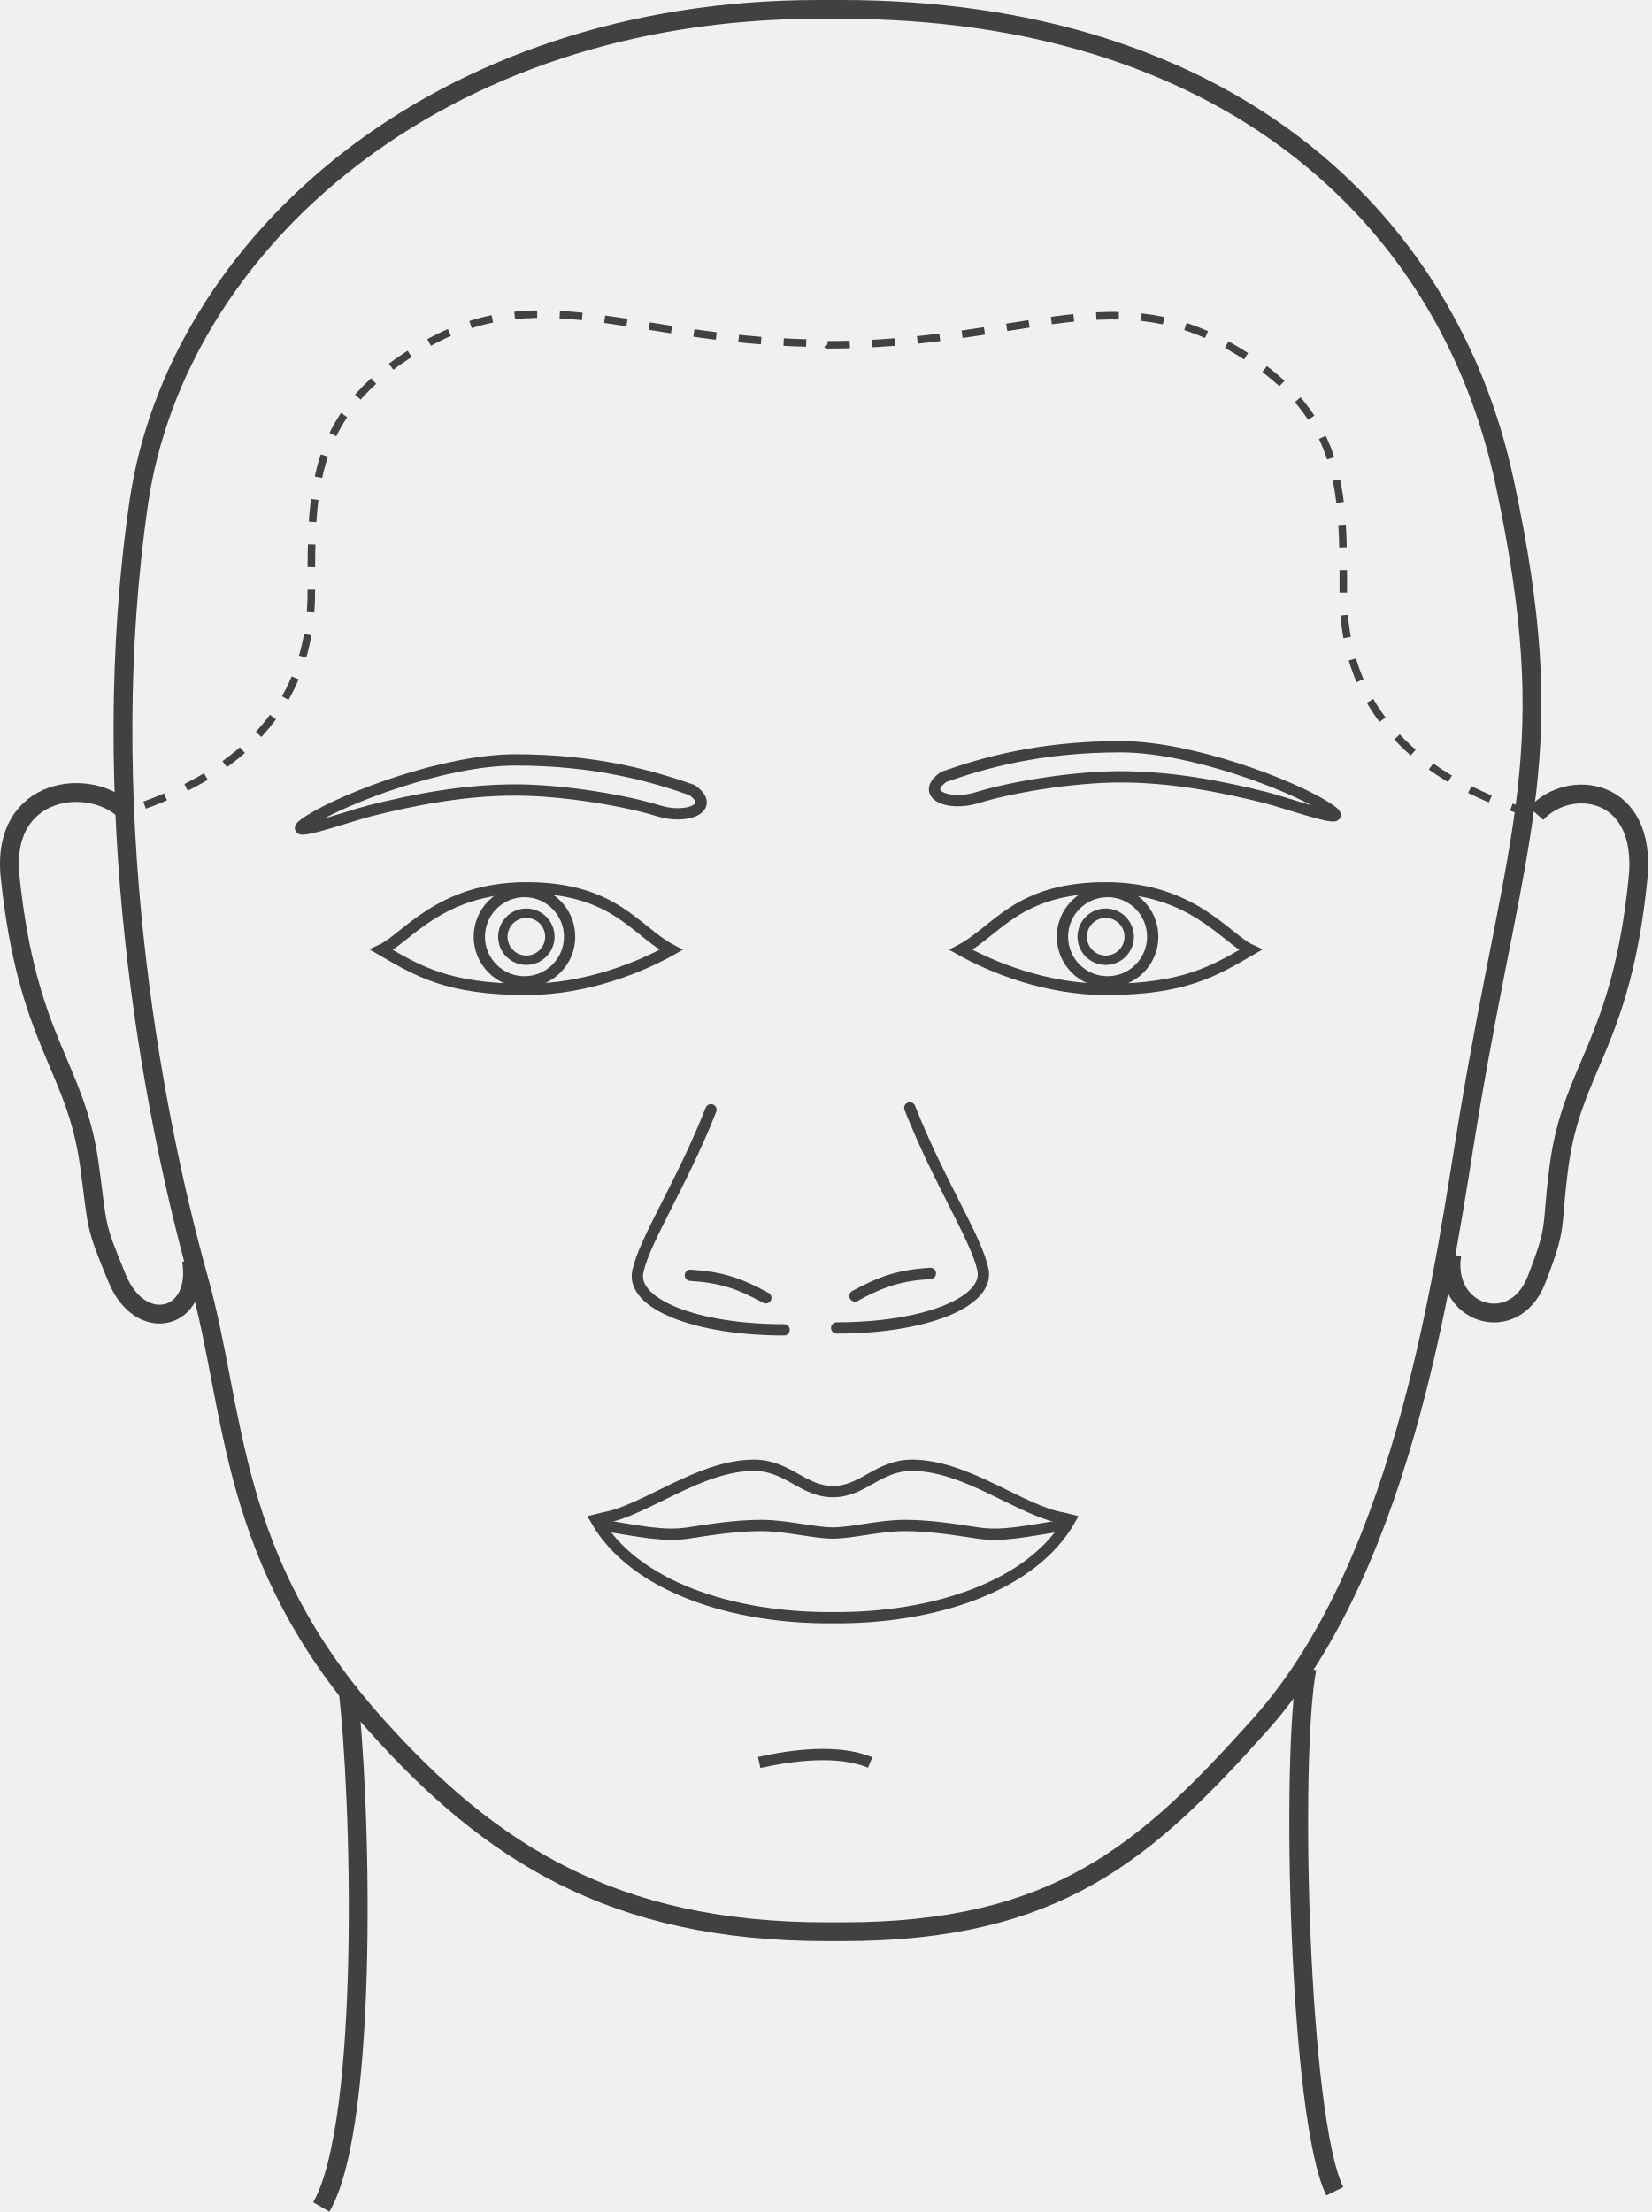
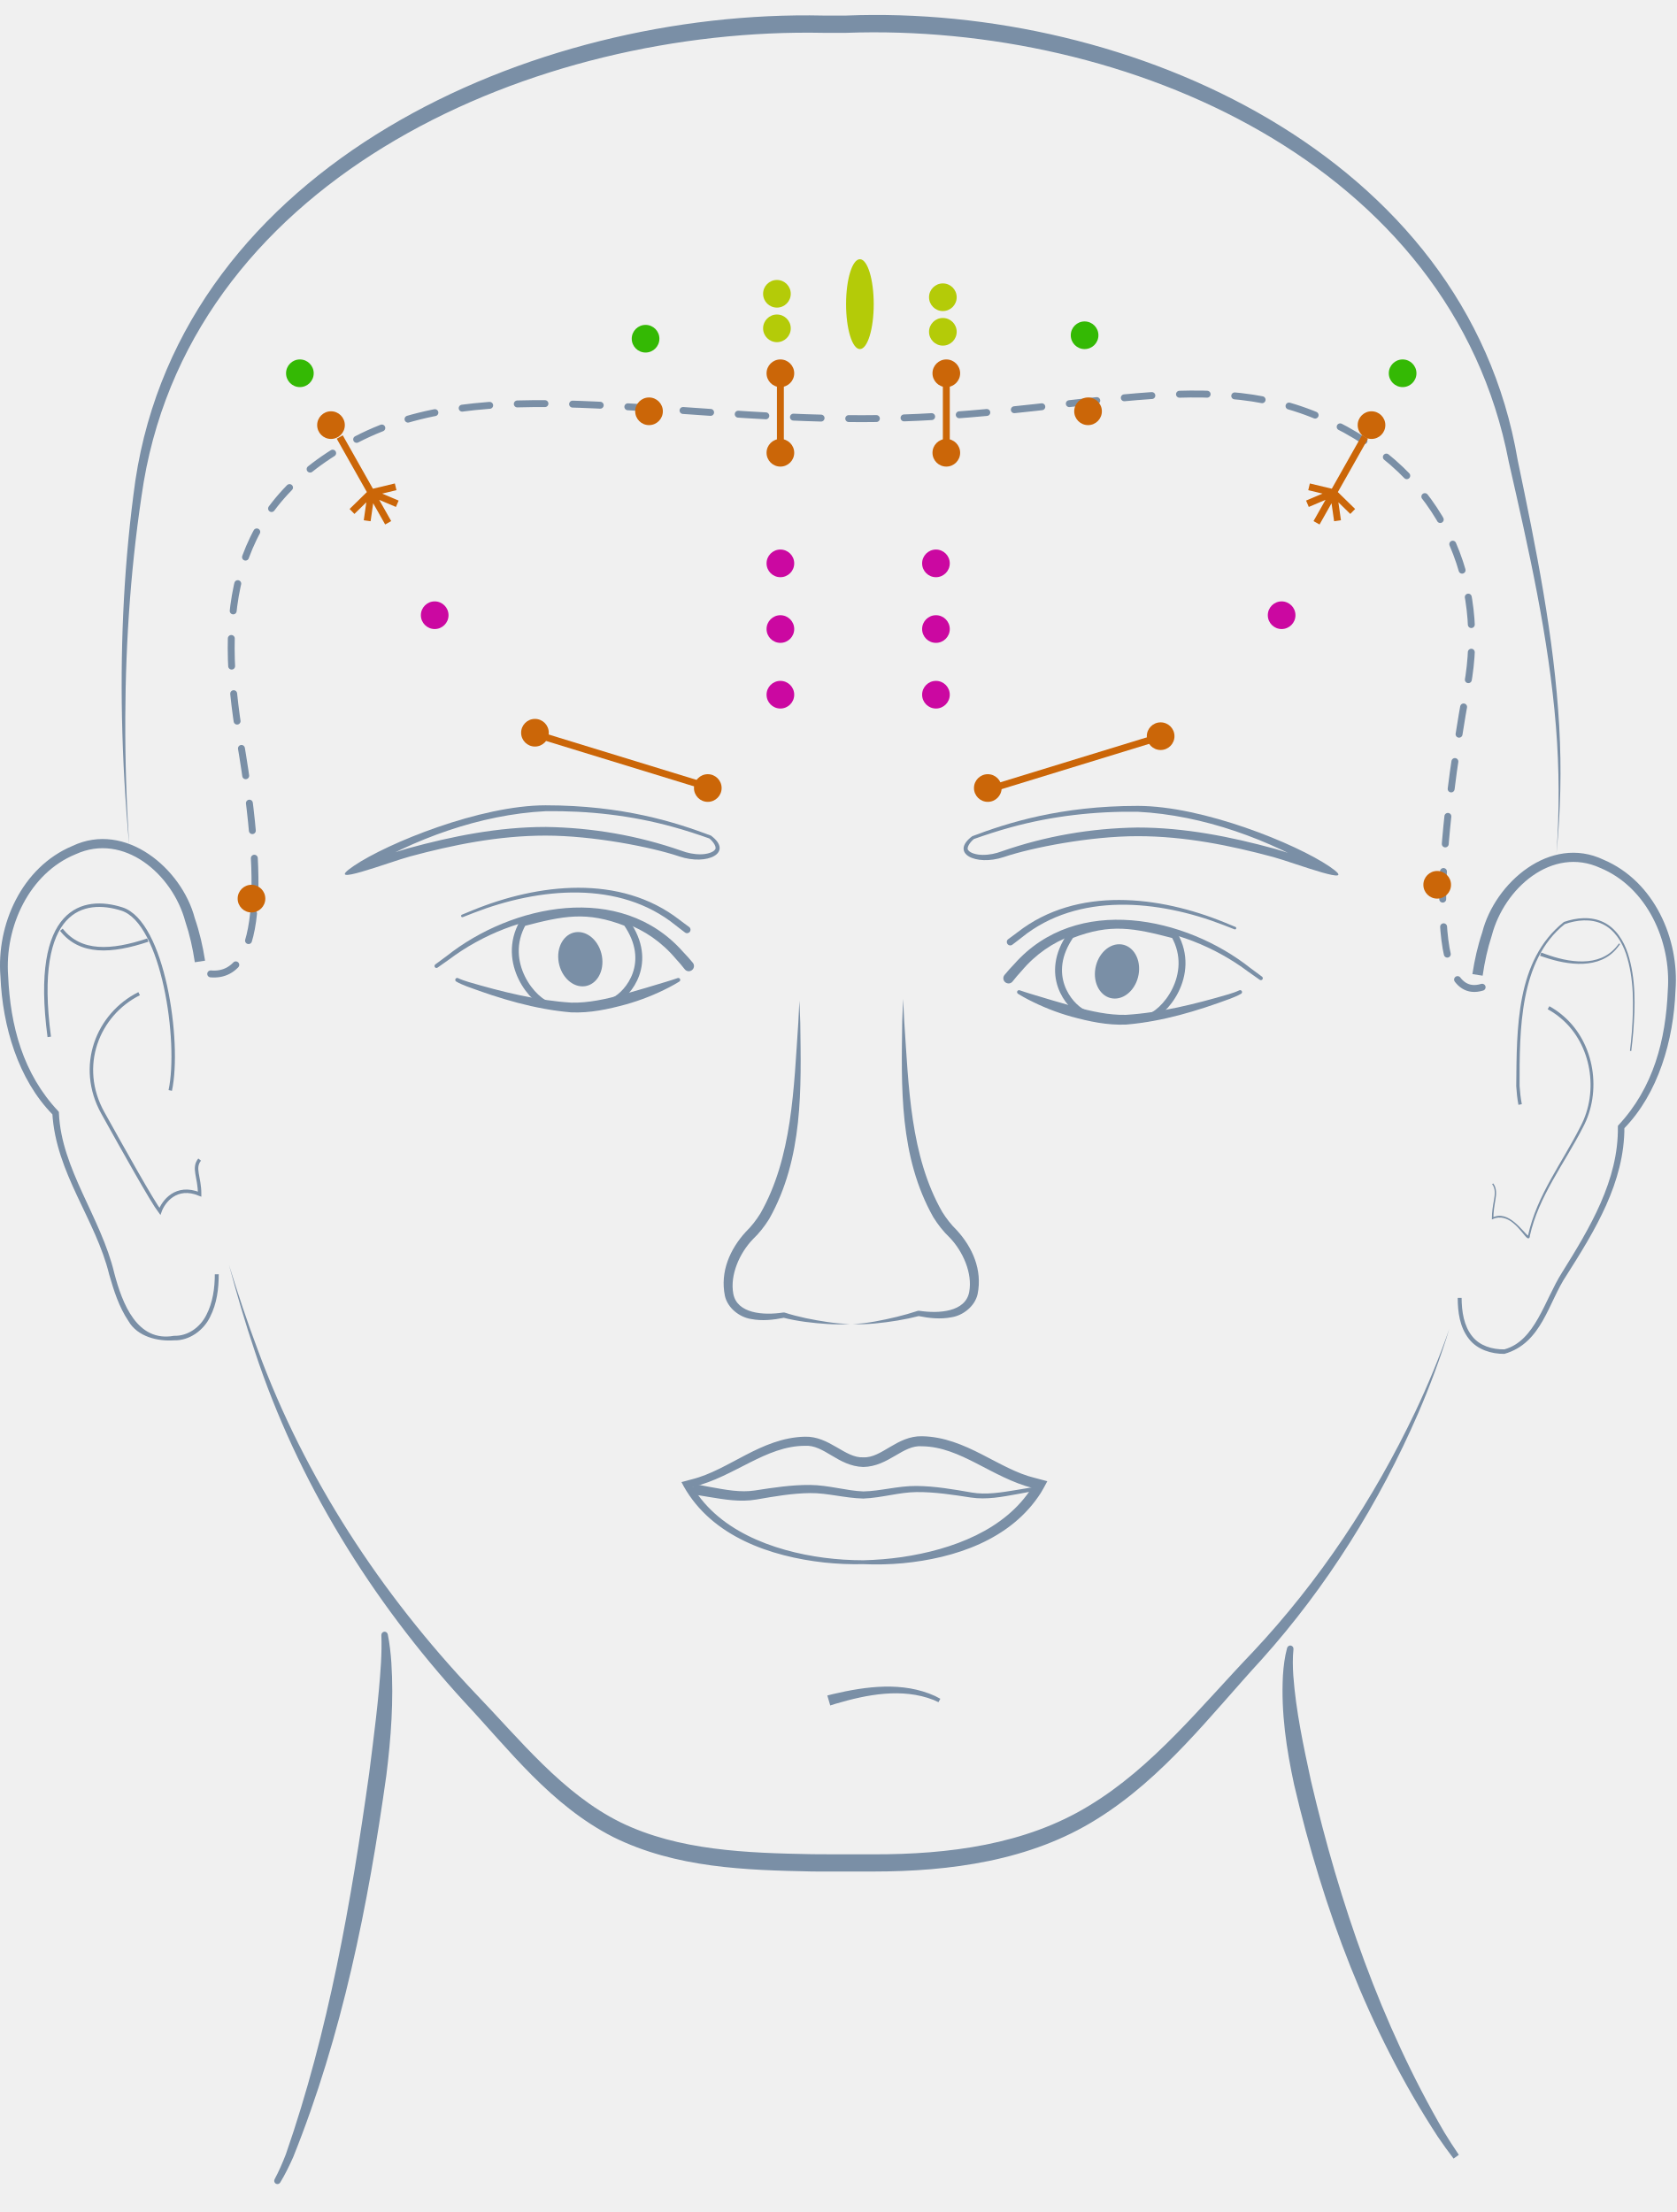
- <svg xmlns="http://www.w3.org/2000/svg" width="439" height="588" viewBox="0 0 439 588" fill="none">
-   <g id="head_front">
-     <path id="head_front_view" d="M36.908 133.5C46.908 65 116.205 2.5 217.516 2.5H223.506C324.817 2.5 384.643 56.709 399.908 128C415.408 200.386 403.408 219 390.409 297C384.298 333.664 374.335 414.457 334.909 458.5C304.671 492.279 280.899 513.5 224.006 513.5H219.687C162.793 513.5 130.146 492.279 99.908 458.5C60.482 414.457 62.714 375.415 52.908 340.331C39.76 293.284 25.36 212.607 36.908 133.5Z" stroke="#434040" stroke-width="5" />
-     <path id="frontal_hairline" d="M407.409 216.5C391.951 211.451 357.065 199.059 357.065 157.752C357.065 130.286 357.638 109.101 326.149 91.66C294.734 74.259 270.689 91.578 219.979 91.659C219.87 91.659 219.82 91.519 219.909 91.456C219.998 91.392 219.948 91.251 219.838 91.251C169.128 91.17 145.083 73.851 113.668 91.251C82.18 108.692 82.752 129.878 82.752 157.344C82.752 198.651 47.867 211.043 32.409 216.092" stroke="#434040" stroke-width="2" stroke-linejoin="round" stroke-dasharray="6 6" />
-     <path id="Vector 22" d="M201.802 468.5C210.802 466.5 222.802 465 231.302 468.5" stroke="#434040" stroke-width="3" />
-     <g id="nose">
-       <path id="Vector 17" d="M188.982 295C181.085 315 171.365 329.5 169.542 338C167.72 346.5 184.73 353.5 208.422 353.5" stroke="#434040" stroke-width="3" stroke-linecap="round" />
-       <path id="Vector 19" d="M183.515 339C191.412 339.5 196.272 341 203.562 345" stroke="#434040" stroke-width="3" stroke-linecap="round" />
-       <path id="Vector 20" d="M241.835 294.5C249.732 314.5 259.452 329 261.275 337.5C263.097 346 246.087 353 222.395 353" stroke="#434040" stroke-width="3" stroke-linecap="round" />
-       <path id="Vector 21" d="M247.302 338.5C239.405 339 234.545 340.5 227.255 344.5" stroke="#434040" stroke-width="3" stroke-linecap="round" />
+ <svg xmlns="http://www.w3.org/2000/svg" width="485" height="640" viewBox="0 0 485 640" fill="none">
+   <g id="Front">
+     <g id="head body">
+       <path id="head_front_view" d="M450.249 247C451.13 234.739 451.087 222.438 450.102 210.215C448.003 184.333 442.224 158.976 436.457 133.642C419.94 47.364 326.02 6.564 244.749 9.5C243.917 9.5 243.086 9.5 242.254 9.5C240.9 9.5 239.546 9.5 238.192 9.5C155.089 7.82 56.775 50.58 41.586 139.386C37.974 161.932 36.34 184.804 36.24 207.683C36.187 219.958 36.579 232.24 37.367 244.5C36.247 232.265 35.538 219.987 35.29 207.691C34.831 184.772 35.964 161.779 39.16 139.021C52.903 47.782 153.819 2.638 238.192 4.5C239.546 4.5 240.9 4.5 242.254 4.5C243.086 4.5 243.917 4.5 244.749 4.5C326.948 1.218 424.064 44.782 439.025 133.076C444.323 158.536 449.577 184.121 451.05 210.152C451.739 222.44 451.463 234.769 450.249 247Z" fill="#7A8FA6" />
+       <path id="head_front_view_2" d="M66.249 366C68.805 374.28 71.538 382.508 74.593 390.614C88.224 427.689 110.226 461.104 137.224 489.64C150.561 503.489 162.77 518.998 179.537 527.272C196.34 535.455 215.944 536.129 234.982 536.478C236.441 536.493 237.933 536.5 239.457 536.501C243.888 536.502 248.318 536.506 252.749 536.512C274.391 536.55 296.637 533.716 315.025 522.457C333.49 511.317 347.314 493.744 362.52 477.867C381.624 457.496 397.312 433.862 409.379 408.524C413.079 400.701 416.406 392.692 419.249 384.5C416.723 392.795 413.684 400.94 410.245 408.915C399.017 434.754 383.904 459.033 364.978 480.133C350.188 496.231 336.665 514.249 317.359 526.284C298.084 538.41 274.779 541.473 252.749 541.488C248.318 541.494 243.888 541.498 239.457 541.499C237.917 541.5 236.409 541.493 234.932 541.478C215.686 541.093 195.535 540.482 177.42 531.528C159.347 522.32 147.354 506.344 134.274 492.36C107.476 463.068 86.059 428.565 73.698 390.933C70.917 382.703 68.485 374.372 66.249 366Z" fill="#7A8FA6" />
+       <path id="frontal_hairline" d="M428.749 285.636C412.201 290.652 416.309 242.885 424.479 198.369C429.817 169.28 418.607 137.182 382.841 121.133C347.076 105.084 308.865 121.133 249.388 121.133C189.911 121.133 139.879 108.078 103.123 127.151C66.368 146.224 63.087 176.803 69.493 214.418C77.089 259.024 75.365 286.639 57.749 281.123" stroke="#7A8FA6" stroke-width="2" stroke-linecap="round" stroke-linejoin="round" stroke-dasharray="8 8" />
+       <g id="mouth">
+         <path id="Vector 40" d="M200.617 429.341C200.451 430.327 200.285 431.313 200.119 432.299C201.749 432.558 203.378 432.836 205.02 433.111C209.416 433.816 214.048 434.674 218.797 433.857C224.014 432.951 229.191 432.048 234.368 431.997C239.34 431.938 244.295 433.449 249.749 433.579C255.197 433.352 260.101 431.747 265.13 431.705C270.34 431.656 275.564 432.466 280.796 433.273C285.418 433.986 289.952 433.07 294.332 432.28C295.965 431.975 297.591 431.665 299.223 431.375C299.161 431.005 299.099 430.635 299.036 430.265C297.391 430.526 295.754 430.807 294.12 431.079C289.732 431.793 285.294 432.571 281.035 431.822C275.818 430.917 270.535 429.987 265.13 429.935C259.79 429.893 254.642 431.428 249.749 431.516C244.861 431.332 239.765 429.702 234.368 429.643C228.93 429.596 223.6 430.432 218.367 431.238C214.236 431.883 209.896 431.046 205.524 430.249C203.899 429.945 202.264 429.634 200.617 429.341Z" fill="#7A8FA6" />
+         <path id="Vector 14" d="M249.743 452.558C249.747 452.183 249.751 451.808 249.755 451.433C253.507 451.345 257.245 451.04 260.943 450.507C275.486 448.35 290.8 442.689 298.583 430.29C298.878 429.808 299.159 429.317 299.426 428.818L300.362 430.974C299.823 430.83 299.283 430.686 298.743 430.541L298.863 430.568C286.805 427.48 277.955 418.603 266.749 418.452C261.14 417.982 257.168 424.267 249.749 424.442C242.335 424.224 238.44 417.907 232.749 418.318C221.477 418.383 212.442 427.248 200.566 430.183L200.654 430.164C200.113 430.304 199.572 430.444 199.032 430.584L199.716 429.008C207.059 442.667 223.397 448.748 238.53 450.722C242.244 451.196 245.992 451.428 249.743 451.433C249.747 451.808 249.751 452.183 249.755 452.558C245.958 452.637 242.154 452.483 238.371 452.079C222.986 450.356 205.988 444.634 197.782 430.041L197.136 428.81L198.466 428.465C199.005 428.317 199.544 428.169 200.082 428.022L200.171 428.002C210.854 425.348 220.069 416.023 232.749 415.682C239.939 415.452 244.431 421.935 249.749 421.65C255.062 421.892 259.478 415.376 266.749 415.548C279.495 415.803 288.895 425.116 299.397 427.617L299.516 427.644C300.056 427.787 300.596 427.931 301.136 428.075L302.963 428.563L302.072 430.231C301.777 430.783 301.467 431.325 301.14 431.858C292.435 445.583 276.055 450.865 261.153 452.294C257.352 452.639 253.54 452.72 249.743 452.558ZM249.755 451.433L249.743 452.558H249.755L249.743 451.433H249.755Z" fill="#7A8FA6" />
+         <path id="Vector 22" d="M239.328 490.56C239.609 491.52 239.889 492.48 240.17 493.44C240.678 493.275 241.195 493.112 241.708 492.955C250.878 490.242 260.989 488.311 270.031 491.833C270.523 492.035 271.006 492.255 271.481 492.494C271.66 492.165 271.838 491.835 272.017 491.506C271.531 491.224 271.034 490.962 270.527 490.72C261.162 486.453 250.54 487.908 240.94 490.152C240.402 490.283 239.86 490.421 239.328 490.56Z" fill="#7A8FA6" />
+       </g>
+       <g id="neck_front">
+         <path id="Vector 30" d="M112.179 472.884C112.131 472.649 112.002 472.434 111.809 472.287C111.615 472.141 111.374 472.075 111.137 472.105C110.9 472.135 110.683 472.257 110.531 472.447C110.379 472.636 110.308 472.877 110.319 473.116C110.319 473.116 110.319 473.116 110.319 473.116C110.427 475.656 110.357 478.459 110.213 481.058C109.578 491.74 108.134 502.375 106.798 513.063C101.584 550.27 95.039 587.798 82.69 623.304C81.768 625.681 80.635 628.321 79.437 630.531C79.32 630.747 79.288 631 79.353 631.238C79.418 631.476 79.573 631.678 79.786 631.801C79.998 631.924 80.251 631.958 80.49 631.895C80.728 631.833 80.932 631.678 81.061 631.469C81.061 631.469 81.061 631.469 81.061 631.469C82.445 629.214 83.729 626.56 84.792 624.181C99.046 588.741 106.481 551.3 111.758 513.696C113.108 502.893 113.912 492.003 113.212 481.032C113.023 478.365 112.714 475.484 112.179 472.884Z" fill="#7A8FA6" />
+         <path id="Vector 31" d="M374.17 477.177C374.196 476.939 374.14 476.695 374.001 476.496C373.862 476.297 373.654 476.16 373.419 476.115C373.184 476.07 372.94 476.12 372.738 476.253C372.535 476.386 372.392 476.592 372.328 476.823C372.328 476.823 372.328 476.823 372.328 476.823C371.628 479.379 371.292 482.148 371.123 484.777C370.555 495.545 372.13 506.021 374.359 516.355C382.745 552.229 395.701 587.21 415.883 618.157C417.354 620.325 418.917 622.506 420.491 624.551C420.996 624.184 421.502 623.816 422.007 623.449C420.569 621.354 419.14 619.131 417.798 616.925C399.44 585.489 387.487 550.559 379.242 515.279C377.052 505.131 374.882 495.061 374.123 484.778C373.958 482.266 373.913 479.626 374.17 477.177Z" fill="#7A8FA6" />
+       </g>
+       <g id="ear-right">
+         <path id="Vector 43" d="M49.249 315.5C52.249 301.5 47.249 266.818 35.249 263C24.249 259.5 9.249 262.5 14.249 300" stroke="#7A8FA6" />
+         <path id="Vector 44" d="M40.249 287.5C28.249 293.5 22.249 308.5 29.749 322C35.749 332.8 44.082 347.667 46.249 350.5C47.249 347.667 50.949 342.7 57.749 345.5C57.749 340.5 55.749 338 57.749 335.5" stroke="#7A8FA6" />
+         <path id="Vector 45" d="M42.749 272C32.249 275.5 23.249 276 17.749 269" stroke="#7A8FA6" />
+       </g>
+       <g id="ear-left">
+         <path id="ear-contour" d="M428.896 282.297C427.907 282.143 426.918 281.989 425.93 281.834C426.577 277.648 427.447 273.757 428.784 269.75C432.386 255.511 448.422 241.376 463.872 248.745C478.54 254.965 485.855 271.664 484.679 286.64C484.133 300.95 479.732 316.347 469.775 326.548L469.904 326.072C469.966 342.142 461.316 356.109 453.17 368.98C447.931 376.703 446.087 388.643 435.179 391.717C431.483 391.753 427.377 390.531 424.955 387.417C422.246 383.991 421.693 379.579 421.686 375.516C422.061 375.519 422.436 375.521 422.811 375.524C422.837 379.467 423.46 383.641 425.899 386.653C428.062 389.383 431.678 390.465 435.17 390.414C444.12 387.995 446.771 376.183 451.878 368.152C459.925 355.245 468.221 341.448 468.017 326.06L468.018 325.8L468.146 325.584C478.319 314.712 481.875 300.873 482.463 286.492C483.495 272.195 476.288 256.62 462.915 251.117C449.016 244.729 435.113 256.987 431.542 270.682C430.299 274.501 429.491 278.247 428.896 282.297Z" fill="#7A8FA6" />
+         <path id="Vector 43_2" d="M440.231 319.47C439.904 319.534 439.577 319.598 439.25 319.662C438.906 317.866 438.726 316.071 438.615 314.263C438.791 297.815 438.405 277.877 452.413 266.748C456.046 265.487 460.267 265.065 463.86 266.826C467.476 268.564 469.677 272.192 470.888 275.814C473.269 283.233 473.041 291.075 472.454 298.701C472.299 300.525 472.115 302.244 471.886 304.089C471.762 304.073 471.638 304.058 471.514 304.043C471.732 302.202 471.905 300.487 472.049 298.668C472.593 291.069 472.758 283.248 470.377 275.988C469.17 272.441 467.015 268.986 463.596 267.372C460.202 265.73 456.162 266.135 452.635 267.384C439.526 277.854 439.556 298.036 439.582 314.202C439.701 315.979 439.89 317.739 440.231 319.47Z" fill="#7A8FA6" />
+         <path id="Vector 44_2" d="M447.718 292.004C447.878 291.712 448.038 291.42 448.199 291.127C449.663 291.935 451.036 292.904 452.292 294.004C461.339 301.803 463.449 315.881 457.88 326.235C452.56 336.658 445.107 346.077 442.55 357.558L442.557 357.5C442.553 357.672 442.555 357.813 442.487 358.006C442.461 358.071 442.424 358.136 442.362 358.192C442.295 358.259 442.164 358.301 442.077 358.291C441.916 358.277 441.83 358.21 441.758 358.163C441.483 357.954 441.321 357.746 441.127 357.525C440.767 357.1 440.425 356.666 440.071 356.245C439.364 355.4 438.624 354.595 437.786 353.905C436.165 352.5 433.859 351.731 431.884 352.701L431.574 352.841L431.573 352.5C431.568 350.705 431.86 348.922 432.174 347.184C432.46 345.604 432.644 343.889 431.642 342.611C431.743 342.537 431.844 342.463 431.945 342.389C433.052 343.781 432.851 345.683 432.575 347.251C432.27 349.001 431.998 350.742 432.014 352.5L431.703 352.299C436.393 349.873 440.557 356.491 442.032 357.5L442.039 357.442C444.558 345.803 452.013 336.263 457.213 325.897C462.575 315.771 460.392 302.163 451.656 294.735C450.445 293.687 449.124 292.768 447.718 292.004Z" fill="#7A8FA6" />
+         <path id="Vector 45_2" d="M445.504 276.536C445.618 276.222 445.733 275.909 445.847 275.596C446.237 275.744 446.618 275.885 447.011 276.025C453.709 278.484 462.546 279.997 467.58 273.92C467.852 273.608 468.104 273.293 468.352 272.957C468.453 273.029 468.555 273.102 468.656 273.175C468.411 273.526 468.161 273.855 467.889 274.183C462.835 280.623 453.519 279.272 446.697 276.941C446.294 276.809 445.904 276.676 445.504 276.536Z" fill="#7A8FA6" />
+       </g>
+       <g id="nose-bogy">
+         <path id="nose-l" d="M261.249 289C261.349 291.129 261.453 293.262 261.567 295.391C262.863 314.321 263.298 334.433 272.561 350.636C273.771 352.57 275.167 354.369 276.776 355.932C281.349 360.944 284.209 367.426 282.806 374.413C282.021 377.963 278.586 380.587 275.312 381.114C271.991 381.77 268.747 381.383 265.618 380.758L265.973 380.736C261.736 381.828 257.465 382.499 253.158 382.918C251.028 383.097 248.866 383.267 246.749 383C248.875 383.067 250.99 382.709 253.082 382.353C257.297 381.582 261.507 380.588 265.525 379.264L265.88 379.242C271.701 380.145 279.306 379.559 280.373 373.805C281.374 368.398 278.551 362.044 274.722 358.068C272.892 356.326 271.337 354.335 270.018 352.228C260.067 334.625 260.739 314.399 260.997 295.397C261.063 293.264 261.149 291.129 261.249 289Z" fill="#7A8FA6" />
+         <path id="nose-r" d="M231.249 289.5C231.149 291.628 231.045 293.76 230.931 295.887C229.636 314.808 229.199 334.904 219.955 351.107C218.741 353.052 217.339 354.861 215.723 356.432C211.15 361.444 208.29 367.927 209.693 374.913C210.478 378.463 213.912 381.086 217.187 381.613C220.507 382.269 223.75 381.881 226.879 381.256L226.526 381.234C230.775 382.31 235.048 382.793 239.343 383.073C241.478 383.185 243.636 383.275 245.749 383C243.625 383.075 241.503 382.795 239.4 382.506C235.188 381.874 230.948 381.058 226.972 379.766L226.619 379.744C220.797 380.647 213.192 380.06 212.125 374.305C211.123 368.898 213.947 362.544 217.776 358.568C219.615 356.817 221.177 354.815 222.499 352.696C232.429 335.097 231.76 314.886 231.501 295.893C231.435 293.762 231.349 291.628 231.249 289.5Z" fill="#7A8FA6" />
+       </g>
+       <path id="ear-contour_2" d="M56.36 278.406C57.348 278.255 58.337 278.103 59.325 277.951C58.647 273.682 57.741 269.723 56.337 265.633C52.59 251.341 36.306 237.462 20.932 244.769C6.277 250.92 -1.102 267.563 0.133 282.571C0.719 296.897 5.23 312.327 15.27 322.529L15.136 322.045C16.139 339.453 27.709 352.812 31.594 368.792C32.933 373.428 34.4 378.126 37.177 382.252C39.787 386.774 45.69 388.141 50.332 387.799C54.812 387.941 58.943 384.86 60.788 380.992C62.735 377.155 63.283 372.852 63.269 368.682C62.894 368.683 62.519 368.684 62.144 368.685C62.132 372.739 61.546 376.882 59.706 380.43C57.931 384.016 54.33 386.622 50.336 386.486C39.645 388.421 35.371 377.136 33.07 368.384C29.194 352.153 17.739 338.279 17.042 322.039L17.04 321.776L16.909 321.556C6.643 310.675 2.995 296.827 2.362 282.429C1.274 268.113 8.526 252.6 21.9 247.149C35.761 240.808 49.879 252.848 53.587 266.572C54.892 270.468 55.735 274.277 56.36 278.406Z" fill="#7A8FA6" />
+       <g id="eye-r">
+         <path id="Vector 47" d="M196.501 284.003C196.619 283.926 196.713 283.81 196.756 283.673C196.798 283.535 196.788 283.388 196.725 283.262C196.661 283.136 196.55 283.039 196.415 282.991C196.279 282.943 196.131 282.948 195.997 282.997C195.997 282.997 195.997 282.997 195.997 282.997C194.984 283.355 193.929 283.678 192.873 284.006C188.675 285.291 184.466 286.54 180.278 287.713C175.338 289.066 170.245 290.207 165.313 290.094C155.389 289.493 145.266 286.977 135.539 284.119C134.513 283.789 133.397 283.44 132.538 283.018C132.41 282.947 132.259 282.926 132.116 282.963C131.973 283 131.851 283.09 131.776 283.216C131.7 283.342 131.678 283.492 131.713 283.635C131.747 283.779 131.837 283.902 131.96 283.982C131.96 283.982 131.96 283.982 131.96 283.982C133.017 284.605 134.039 284.983 135.082 285.407C144.762 288.995 154.65 292.002 165.185 292.906C170.709 293.152 175.973 291.993 181.083 290.603C185.406 289.392 189.588 287.727 193.558 285.671C194.561 285.147 195.532 284.617 196.501 284.003Z" fill="#7A8FA6" />
+         <path id="Vector 48" d="M151.249 267C162.749 264 169.749 262.5 181.249 267C189.249 278.5 181.749 287.5 177.749 289.5C172.749 292 164.749 292 159.249 291C154.33 290.106 144.749 278.5 151.249 267Z" stroke="#7A8FA6" stroke-width="2" stroke-linecap="round" />
+         <path id="Vector 49" d="M198.176 269.819C198.391 269.973 198.659 270.035 198.92 269.989C199.181 269.942 199.415 269.793 199.568 269.573C199.722 269.354 199.783 269.084 199.736 268.823C199.69 268.561 199.541 268.331 199.322 268.181C199.322 268.181 199.322 268.181 199.322 268.181C198.46 267.58 197.527 266.837 196.591 266.155C179.351 252.761 155.529 255.692 136.811 263.335C135.758 263.751 134.689 264.191 133.605 264.654C133.514 264.693 133.442 264.766 133.405 264.858C133.368 264.95 133.368 265.052 133.406 265.143C133.444 265.234 133.516 265.306 133.608 265.344C133.699 265.382 133.802 265.383 133.893 265.346C133.893 265.346 133.893 265.346 133.893 265.346C134.979 264.905 136.049 264.487 137.103 264.093C155.891 256.814 179.182 254.546 195.431 267.707C196.339 268.393 197.207 269.115 198.176 269.819Z" fill="#7A8FA6" />
+         <path id="Ellipse 5" d="M174.23 277.409C174.634 281.748 172.116 285.319 168.605 285.384C165.095 285.449 161.922 281.984 161.517 277.645C161.113 273.306 163.631 269.735 167.142 269.67C170.652 269.605 173.826 273.07 174.23 277.409Z" fill="#7A8FA6" />
+         <path id="Vector 46" d="M198.078 280.437C198.323 280.751 198.681 280.952 199.077 280.996C199.472 281.04 199.872 280.923 200.186 280.671C200.5 280.42 200.703 280.056 200.747 279.66C200.791 279.265 200.672 278.871 200.42 278.563C200.42 278.563 200.42 278.563 200.42 278.563C199.535 277.481 198.6 276.433 197.606 275.411C179.534 254.94 147.998 261.691 129.238 276.591C128.142 277.373 127.034 278.192 125.912 279.049C125.795 279.139 125.718 279.272 125.698 279.419C125.677 279.566 125.715 279.715 125.803 279.833C125.892 279.951 126.023 280.029 126.17 280.051C126.317 280.074 126.466 280.038 126.586 279.951C127.716 279.126 128.832 278.34 129.935 277.591C149.077 263.214 179.064 257.858 195.501 277.414C196.414 278.397 197.27 279.403 198.078 280.437Z" fill="#7A8FA6" />
+         <g id="eye-r_2">
+           <path id="Vector 47_2" d="M294.497 287.536C294.379 287.459 294.285 287.343 294.242 287.206C294.2 287.068 294.21 286.922 294.274 286.795C294.337 286.669 294.448 286.572 294.583 286.524C294.719 286.476 294.867 286.481 295.001 286.53C295.001 286.53 295.001 286.53 295.001 286.53C296.014 286.888 297.069 287.211 298.125 287.54C302.323 288.824 306.532 290.073 310.72 291.247C315.66 292.599 320.753 293.74 325.685 293.628C335.609 293.026 345.732 290.51 355.459 287.652C356.486 287.322 357.601 286.974 358.46 286.551C358.588 286.48 358.739 286.459 358.882 286.496C359.025 286.533 359.147 286.624 359.222 286.749C359.298 286.875 359.32 287.025 359.285 287.169C359.251 287.312 359.161 287.435 359.038 287.516C359.038 287.516 359.038 287.516 359.038 287.516C357.981 288.138 356.959 288.517 355.916 288.94C346.236 292.529 336.348 295.535 325.813 296.439C320.289 296.685 315.025 295.526 309.915 294.136C305.593 292.925 301.41 291.26 297.44 289.204C296.437 288.681 295.466 288.15 294.497 287.536Z" fill="#7A8FA6" />
+           <path id="Vector 48_2" d="M339.749 270.533C328.249 267.533 321.249 266.033 309.749 270.533C301.749 282.033 309.249 291.033 313.249 293.033C318.249 295.533 326.249 295.533 331.749 294.533C336.668 293.639 346.249 282.033 339.749 270.533Z" stroke="#7A8FA6" stroke-width="2" stroke-linecap="round" />
+           <path id="Vector 49_2" d="M292.822 273.352C292.607 273.507 292.339 273.568 292.078 273.522C291.817 273.476 291.583 273.326 291.43 273.107C291.276 272.887 291.216 272.617 291.262 272.356C291.308 272.094 291.457 271.864 291.676 271.714C291.676 271.714 291.676 271.714 291.676 271.714C292.538 271.113 293.471 270.37 294.407 269.689C311.647 256.294 335.469 259.225 354.187 266.868C355.24 267.285 356.309 267.724 357.393 268.187C357.484 268.226 357.556 268.299 357.593 268.391C357.63 268.483 357.63 268.585 357.592 268.676C357.554 268.767 357.482 268.839 357.39 268.877C357.299 268.916 357.196 268.916 357.105 268.879C357.105 268.879 357.105 268.879 357.105 268.879C356.019 268.438 354.949 268.021 353.895 267.626C335.107 260.347 311.816 258.079 295.567 271.241C294.659 271.927 293.791 272.649 292.822 273.352Z" fill="#7A8FA6" />
+           <path id="Ellipse 5_2" d="M316.768 280.942C316.364 285.281 318.882 288.852 322.393 288.917C325.903 288.982 329.076 285.517 329.481 281.178C329.885 276.839 327.367 273.268 323.856 273.203C320.346 273.138 317.172 276.603 316.768 280.942Z" fill="#7A8FA6" />
+           <path id="Vector 46_2" d="M292.92 283.97C292.675 284.284 292.317 284.486 291.921 284.529C291.526 284.573 291.126 284.456 290.812 284.205C290.498 283.953 290.295 283.589 290.252 283.194C290.208 282.798 290.326 282.404 290.578 282.096C290.578 282.096 290.578 282.096 290.578 282.096C291.464 281.014 292.398 279.966 293.392 278.944C311.464 258.473 343 265.224 361.76 280.124C362.856 280.906 363.964 281.726 365.086 282.583C365.203 282.672 365.28 282.806 365.3 282.952C365.321 283.099 365.283 283.248 365.195 283.366C365.106 283.484 364.975 283.563 364.828 283.585C364.681 283.607 364.532 283.571 364.412 283.484C363.282 282.659 362.166 281.873 361.063 281.124C341.921 266.747 311.934 261.391 295.497 280.948C294.584 281.93 293.728 282.936 292.92 283.97Z" fill="#7A8FA6" />
+         </g>
+       </g>
+       <g id="eye_brow">
+         <mask id="path-29-inside-1_9_108" fill="white">
+           <path d="M102.345 250.529C112.015 243.956 138.928 233 157.822 233C180.216 233 195.485 237.93 205.664 241.765C212.281 246.695 204.646 250.529 196.503 247.79C188.359 245.051 171.564 241.765 157.822 241.765C144.08 241.765 130.847 244.503 118.632 247.79C112.706 249.384 92.675 257.103 102.345 250.529Z" />
+         </mask>
+         <path d="M206.224 241.013C206.022 240.879 205.776 240.821 205.535 240.859C205.293 240.896 205.077 241.026 204.933 241.22C204.788 241.414 204.726 241.658 204.759 241.9C204.792 242.142 204.918 242.361 205.104 242.516C205.104 242.516 205.104 242.516 205.104 242.516C206.48 243.592 207.451 245.273 206.809 245.849C206.226 246.678 204.363 247.166 202.73 247.175C200.827 247.208 198.87 246.811 197.065 246.12C184.421 241.725 171.363 239.465 157.951 239.265C157.908 239.265 157.865 239.265 157.822 239.265C144.22 239.26 130.871 241.93 118.004 245.458C114.056 246.606 110.492 247.924 106.806 249.1C104.983 249.683 103.123 250.272 101.417 250.655C101.013 250.745 100.559 250.819 100.379 250.825C100.347 250.828 100.322 250.82 100.444 250.837C100.515 250.853 100.558 250.846 100.813 250.947C101.053 251.068 101.369 251.175 101.769 251.799C101.94 252.086 102.037 252.433 102.054 252.724C102.068 253.057 102.04 253.147 102.009 253.305C101.946 253.579 101.851 253.74 101.819 253.794C101.751 253.906 101.737 253.907 101.76 253.883C102.032 253.574 102.878 252.936 103.63 252.42C119.677 242.733 138.898 235.66 157.822 234.704C170.197 234.53 182.596 235.915 194.553 239.214C198.186 240.208 201.776 241.373 205.334 242.642C205.566 242.724 205.822 242.715 206.047 242.612C206.272 242.509 206.447 242.323 206.534 242.092C206.62 241.862 206.612 241.606 206.511 241.38C206.41 241.155 206.224 240.978 205.995 240.887C205.995 240.887 205.995 240.887 205.995 240.887C202.457 239.477 198.854 238.165 195.192 237.028C183.138 233.253 170.474 231.446 157.822 231.296C137.576 231.884 118.551 238.453 101.06 248.638C100.161 249.265 99.386 249.723 98.343 250.787C98.207 250.935 98.007 251.173 97.842 251.452C97.754 251.599 97.588 251.912 97.505 252.288C97.483 252.385 97.465 252.489 97.453 252.601C97.447 252.658 97.443 252.712 97.441 252.777C97.438 252.86 97.439 252.946 97.445 253.036C97.467 253.392 97.582 253.797 97.783 254.137C98.683 255.432 99.474 255.308 99.726 255.406C99.9 255.434 100.075 255.447 100.198 255.451C100.309 255.455 100.415 255.455 100.519 255.452C101.313 255.42 101.83 255.308 102.372 255.203C104.473 254.756 106.33 254.177 108.227 253.596C111.971 252.445 115.726 251.114 119.259 250.122C131.952 246.756 144.865 244.258 157.822 244.265C157.862 244.265 157.903 244.265 157.944 244.265C170.614 244.438 183.662 246.194 195.941 249.46C198.194 250.129 200.562 250.418 202.935 250.168C204.983 249.864 207.362 249.531 208.942 247.091C209.711 245.785 209.258 244.084 208.583 243.203C207.903 242.238 207.067 241.584 206.224 241.013Z" fill="#7A8FA6" mask="url(#path-29-inside-1_9_108)" />
+       </g>
+       <g id="eye_brow_2">
+         <mask id="path-31-inside-2_9_108" fill="white">
+           <path d="M384.582 250.695C374.912 244.121 347.998 233.166 329.105 233.166C306.711 233.165 291.442 238.096 281.263 241.93C274.646 246.86 282.281 250.695 290.424 247.956C298.567 245.217 315.363 241.93 329.105 241.93C342.847 241.93 356.08 244.669 368.295 247.956C374.22 249.55 394.252 257.268 384.582 250.695Z" />
+         </mask>
+         <path d="M280.702 241.178C280.904 241.044 281.15 240.986 281.392 241.024C281.633 241.062 281.85 241.191 281.994 241.385C282.139 241.579 282.201 241.823 282.168 242.065C282.135 242.307 282.009 242.527 281.823 242.682C281.823 242.682 281.823 242.682 281.823 242.682C280.446 243.757 279.476 245.438 280.118 246.014C280.701 246.844 282.564 247.332 284.197 247.341C286.1 247.373 288.057 246.977 289.862 246.285C302.506 241.891 315.564 239.631 328.976 239.43C329.019 239.43 329.062 239.43 329.105 239.43C342.707 239.426 356.056 242.095 368.923 245.624C372.871 246.771 376.435 248.089 380.121 249.265C381.943 249.848 383.804 250.438 385.51 250.82C385.914 250.91 386.368 250.984 386.548 250.991C386.58 250.994 386.605 250.986 386.483 251.003C386.412 251.019 386.369 251.012 386.114 251.113C385.874 251.234 385.557 251.34 385.158 251.965C384.987 252.252 384.89 252.598 384.873 252.889C384.858 253.222 384.887 253.312 384.918 253.471C384.981 253.745 385.076 253.906 385.107 253.96C385.176 254.072 385.19 254.073 385.167 254.049C384.895 253.739 384.049 253.101 383.297 252.585C367.25 242.898 348.029 235.825 329.105 234.869C316.73 234.695 304.331 236.081 292.374 239.38C288.741 240.374 285.151 241.539 281.593 242.807C281.361 242.89 281.105 242.88 280.88 242.778C280.655 242.675 280.48 242.488 280.393 242.258C280.306 242.027 280.315 241.771 280.416 241.546C280.517 241.32 280.703 241.144 280.932 241.053C280.932 241.053 280.932 241.053 280.932 241.053C284.47 239.643 288.072 238.331 291.734 237.194C303.789 233.419 316.453 231.612 329.105 231.462C349.351 232.049 368.376 238.619 385.867 248.804C386.766 249.43 387.541 249.889 388.584 250.952C388.72 251.101 388.92 251.338 389.084 251.617C389.173 251.765 389.339 252.077 389.422 252.453C389.444 252.55 389.462 252.654 389.474 252.766C389.479 252.823 389.483 252.877 389.486 252.942C389.489 253.025 389.488 253.112 389.482 253.201C389.46 253.558 389.345 253.963 389.143 254.302C388.244 255.598 387.453 255.473 387.201 255.572C387.027 255.6 386.852 255.612 386.729 255.617C386.618 255.621 386.512 255.621 386.408 255.618C385.614 255.586 385.097 255.474 384.555 255.369C382.454 254.921 380.596 254.342 378.699 253.762C374.956 252.61 371.201 251.279 367.668 250.288C354.975 246.921 342.062 244.424 329.105 244.43C329.064 244.43 329.024 244.43 328.983 244.43C316.313 244.603 303.265 246.359 290.986 249.626C288.733 250.294 286.364 250.583 283.991 250.333C281.944 250.03 279.565 249.696 277.985 247.257C277.215 245.951 277.669 244.249 278.344 243.368C279.024 242.403 279.86 241.75 280.702 241.178Z" fill="#7A8FA6" mask="url(#path-31-inside-2_9_108)" />
+       </g>
    </g>
-     <g id="mouth">
-       <path id="Vector 40" d="M160.409 405.5C169.909 407 176.409 408.5 182.909 407.5C189.409 406.5 195.909 405.5 202.409 405.5C208.909 405.5 216.409 407.5 221.409 407.5C226.409 407.5 233.909 405.5 240.409 405.5C246.909 405.5 253.409 406.5 259.909 407.5C266.409 408.5 272.909 407 282.409 405.5" stroke="#434040" stroke-width="3" />
-       <path id="Vector 14" d="M221.408 430.016C248.027 430.262 274.301 421.75 284.408 404L282.408 403.5C271.408 401.633 256.908 389.5 242.408 389.5C233.408 389.5 229.408 396.5 221.408 396.5C213.408 396.5 209.408 389.5 200.408 389.5C185.908 389.5 171.408 401.633 160.408 403.5L158.408 404C168.516 421.75 194.79 430.262 221.408 430.016Z" stroke="#434040" stroke-width="3" />
+     <g id="basic-yin-points">
+       <g id="Group 5">
+         <circle id="E1-yin" cx="335.749" cy="213" r="4" fill="#CB6608" />
+         <path id="e---yin" d="M336.249 213L285.749 228.5" stroke="#CB6608" stroke-width="2" />
+         <circle id="E12-yin" cx="285.749" cy="228" r="4" fill="#CB6608" />
+       </g>
+       <g id="Group 4">
+         <circle id="E12-yin_2" cx="204.749" cy="228" r="4" fill="#CB6608" />
+         <path id="e---yin_2" d="M155.249 212.5L205.749 228" stroke="#CB6608" stroke-width="2" />
+         <circle id="E1-yin_2" cx="154.749" cy="212" r="4" fill="#CB6608" />
+       </g>
+       <circle id="D-yin" cx="415.749" cy="256" r="4" fill="#CB6608" />
+       <circle id="D-yin_2" cx="72.749" cy="260" r="4" fill="#CB6608" />
+       <g id="Group 6">
+         <path id="c---yin" d="M98.28 126.442L107.376 142.551M112.292 151.259L107.376 142.551M106.218 150.67L107.376 142.551M107.376 142.551L114.925 145.753M107.376 142.551L101.828 147.98M107.376 142.551L114.455 140.851" stroke="#CB6608" stroke-width="2" />
+         <circle id="C-yin" cx="95.749" cy="123" r="4" fill="#CB6608" />
+       </g>
+       <g id="Group 7">
+         <path id="c---yin_2" d="M394.857 126.442L385.761 142.551M380.845 151.259L385.761 142.551M386.919 150.67L385.761 142.551M385.761 142.551L378.211 145.753M385.761 142.551L391.309 147.98M385.761 142.551L378.682 140.851" stroke="#CB6608" stroke-width="2" />
+         <circle id="C-yin_2" cx="396.749" cy="123" r="4" fill="#CB6608" />
+       </g>
+       <circle id="B-yin" cx="314.749" cy="119" r="4" fill="#CB6608" />
+       <circle id="B-yin_2" cx="187.749" cy="119" r="4" fill="#CB6608" />
+       <g id="Group 8">
+         <circle id="A8-yin" cx="225.749" cy="108" r="4" fill="#CB6608" />
+         <line id="a---yin" x1="225.749" y1="109" x2="225.749" y2="131" stroke="#CB6608" stroke-width="2" />
+         <circle id="A1-yin" cx="225.749" cy="131" r="4" fill="#CB6608" />
+       </g>
+       <g id="Group 9">
+         <circle id="A8-yin_2" cx="273.749" cy="108" r="4" fill="#CB6608" />
+         <line id="a---yin_2" x1="273.749" y1="108" x2="273.749" y2="130" stroke="#CB6608" stroke-width="2" />
+         <circle id="A1-yin_2" cx="273.749" cy="131" r="4" fill="#CB6608" />
+       </g>
    </g>
-     <g id="ear_front_left">
-       <path id="Vector 25" d="M408.371 216.284C416.871 206.784 437.883 208.983 435.408 233.5C430.946 277.716 417.908 283.5 414.408 310C412.152 327.082 414.281 325.169 408.371 340.284C402.461 355.399 383.408 349.5 385.908 333.5" stroke="#434040" stroke-width="5" />
+     <g id="sensory points">
+       <circle id="Sensory-ear" cx="4" cy="4" r="4" transform="matrix(-1 0 0 1 374.749 174)" fill="#CB08A1" />
+       <circle id="Sensory-mouth" cx="4" cy="4" r="4" transform="matrix(-1 0 0 1 274.749 197)" fill="#CB08A1" />
+       <circle id="Sensory-nose" cx="4" cy="4" r="4" transform="matrix(-1 0 0 1 274.749 178)" fill="#CB08A1" />
+       <circle id="Sensory-eye" cx="4" cy="4" r="4" transform="matrix(-1 0 0 1 274.749 159)" fill="#CB08A1" />
+       <circle id="Sensory-ear_2" cx="125.749" cy="178" r="4" fill="#CB08A1" />
+       <circle id="Sensory-mouth_2" cx="225.749" cy="201" r="4" fill="#CB08A1" />
+       <circle id="Sensory-nose_2" cx="225.749" cy="182" r="4" fill="#CB08A1" />
+       <circle id="Sensory-eye_2" cx="225.749" cy="163" r="4" fill="#CB08A1" />
    </g>
-     <g id="neck_front">
-       <path id="Vector 30" d="M92.408 448.5C95.908 476.5 98.408 564.172 85.408 586.664" stroke="#434040" stroke-width="5" />
-       <path id="Vector 31" d="M347.408 443.5C342.908 466.91 345.301 563.221 354.801 582.5" stroke="#434040" stroke-width="5" />
+     <g id="extra-lumbar-points">
+       <circle id="H-yim" cx="186.749" cy="98" r="4" fill="#34B904" />
+       <circle id="H-yin" cx="313.749" cy="97" r="4" fill="#34B904" />
+       <path id="I-yin" d="M90.749 108C90.749 110.209 88.958 112 86.749 112C84.54 112 82.749 110.209 82.749 108C82.749 105.791 84.54 104 86.749 104C88.958 104 90.749 105.791 90.749 108Z" fill="#34B904" />
+       <circle id="I-yin_2" cx="405.749" cy="108" r="4" fill="#34B904" />
    </g>
-     <g id="eye">
-       <path id="Vector 42" d="M293.908 236C270.408 236 264.908 247.5 255.408 252.5C263.408 257 277.908 263 293.908 263C314.908 263 322.908 258 332.408 252.5C325.908 249.5 316.908 236 293.908 236Z" stroke="#434040" stroke-width="3" />
-       <circle id="Ellipse 3" cx="13.5" cy="13.5" r="12" transform="matrix(-1 0 0 1 307.908 235.5)" stroke="#434040" stroke-width="3" />
-       <circle id="Ellipse 4" cx="7.5" cy="7.5" r="6.25" transform="matrix(-1 0 0 1 301.408 241.5)" stroke="#434040" stroke-width="2.5" />
-       <g id="eye_2">
-         <path id="Vector 42_2" d="M139.908 236C163.408 236 168.908 247.5 178.408 252.5C170.408 257 155.908 263 139.908 263C118.908 263 110.908 258 101.408 252.5C107.908 249.5 116.908 236 139.908 236Z" stroke="#434040" stroke-width="3" />
-         <circle id="Ellipse 3_2" cx="139.408" cy="249" r="12" stroke="#434040" stroke-width="3" />
-         <circle id="Ellipse 4_2" cx="139.908" cy="249" r="6.25" stroke="#434040" stroke-width="2.5" />
-       </g>
-       <path id="eye_brow" d="M297.878 198.5C275.878 198.5 260.878 203 250.878 206.5C244.378 211 251.878 214.5 259.878 212C267.878 209.5 284.378 206.5 297.878 206.5C311.378 206.5 324.378 209 336.378 212C342.199 213.455 361.878 220.5 352.378 214.5C342.878 208.5 316.439 198.5 297.878 198.5Z" stroke="#434040" stroke-width="3" />
-       <path id="eye_brow_2" d="M136.908 202C158.908 202 173.908 206.5 183.908 210C190.409 214.5 182.908 218 174.908 215.5C166.908 213 150.408 210 136.908 210C123.409 210 110.408 212.5 98.408 215.5C92.588 216.955 72.908 224 82.408 218C91.908 212 118.348 202 136.908 202Z" stroke="#434040" stroke-width="3" />
-     </g>
-     <g id="ear_front_left_2">
-       <path id="Vector 25_2" d="M33.56 215.855C24.555 206.373 0.116 208.624 2.688 233.137C7.327 277.347 20.096 283.104 23.753 309.599C26.11 326.677 24.916 324.766 31.157 339.869C37.398 354.972 53.517 350.996 50.898 335" stroke="#434040" stroke-width="5" />
+     <g id="brain-points">
+       <ellipse id="Basal-ganglia" cx="248.749" cy="88" rx="4" ry="13" fill="#B4CB08" />
+       <circle id="Cerebrum" cx="224.749" cy="95" r="4" fill="#B4CB08" />
+       <circle id="Cerebellum" cx="224.749" cy="85" r="4" fill="#B4CB08" />
+       <circle id="Cerebrum_2" cx="272.749" cy="96" r="4" fill="#B4CB08" />
+       <circle id="Cerebellum_2" cx="272.749" cy="86" r="4" fill="#B4CB08" />
    </g>
  </g>
</svg>
